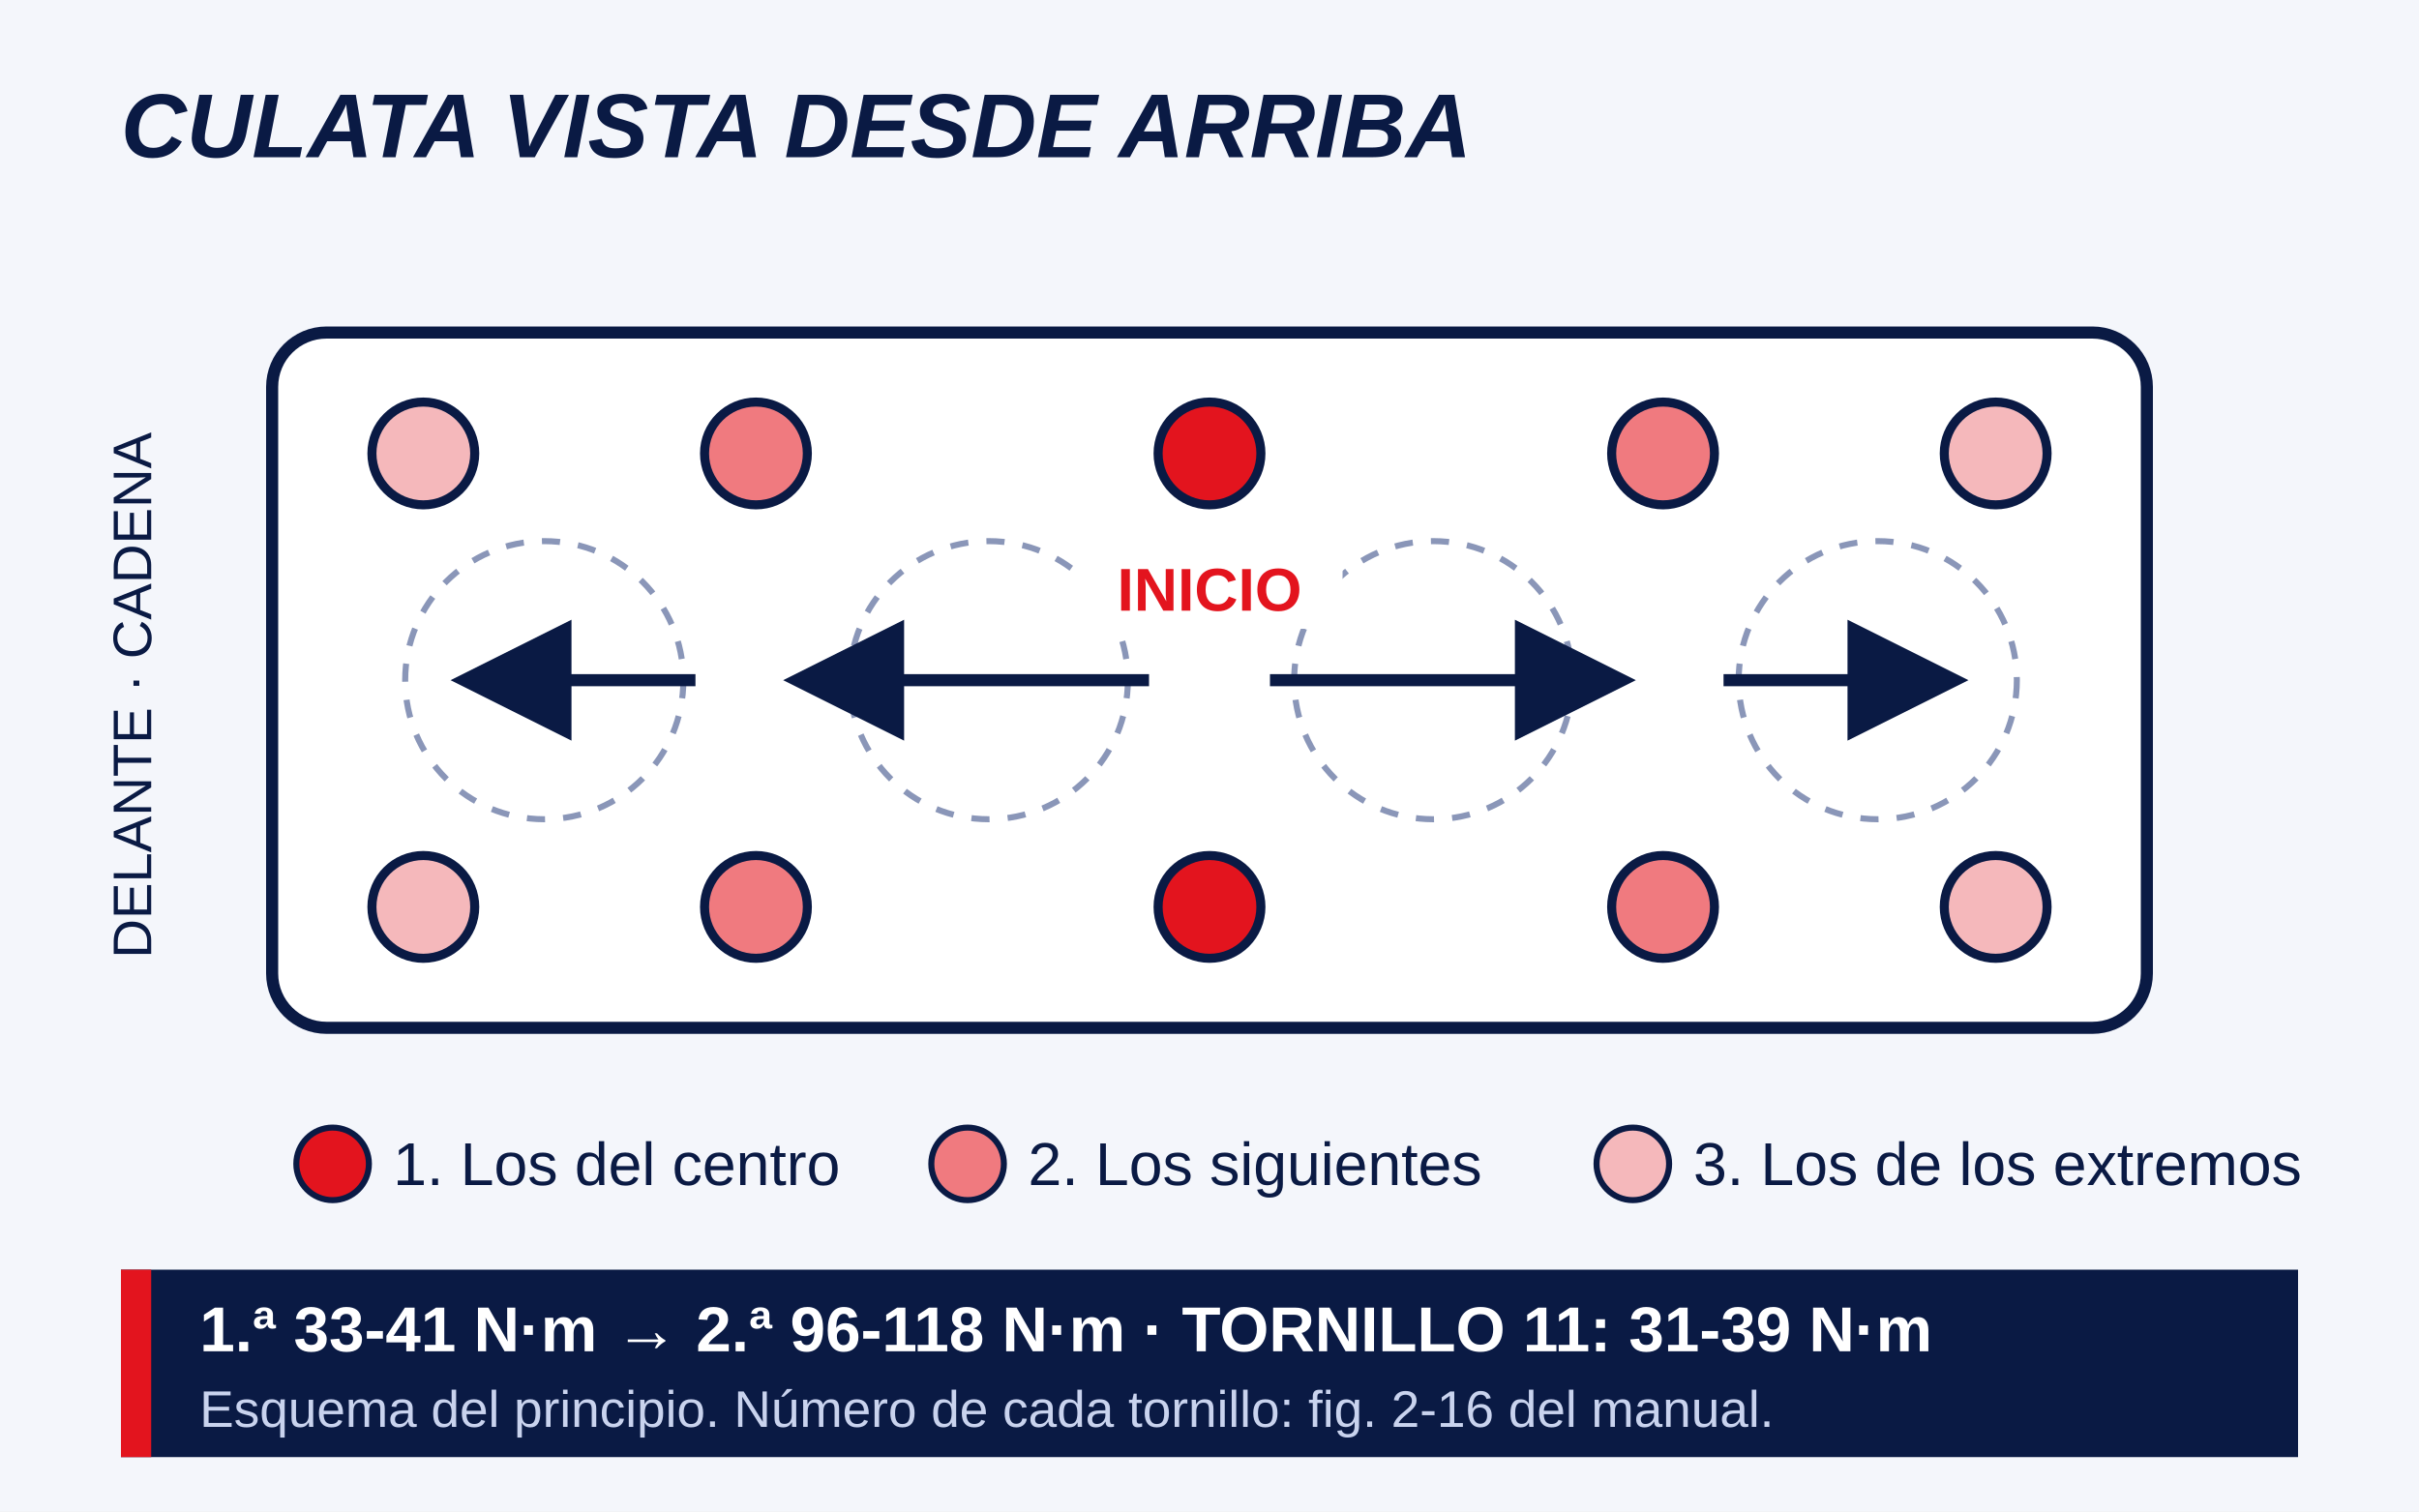
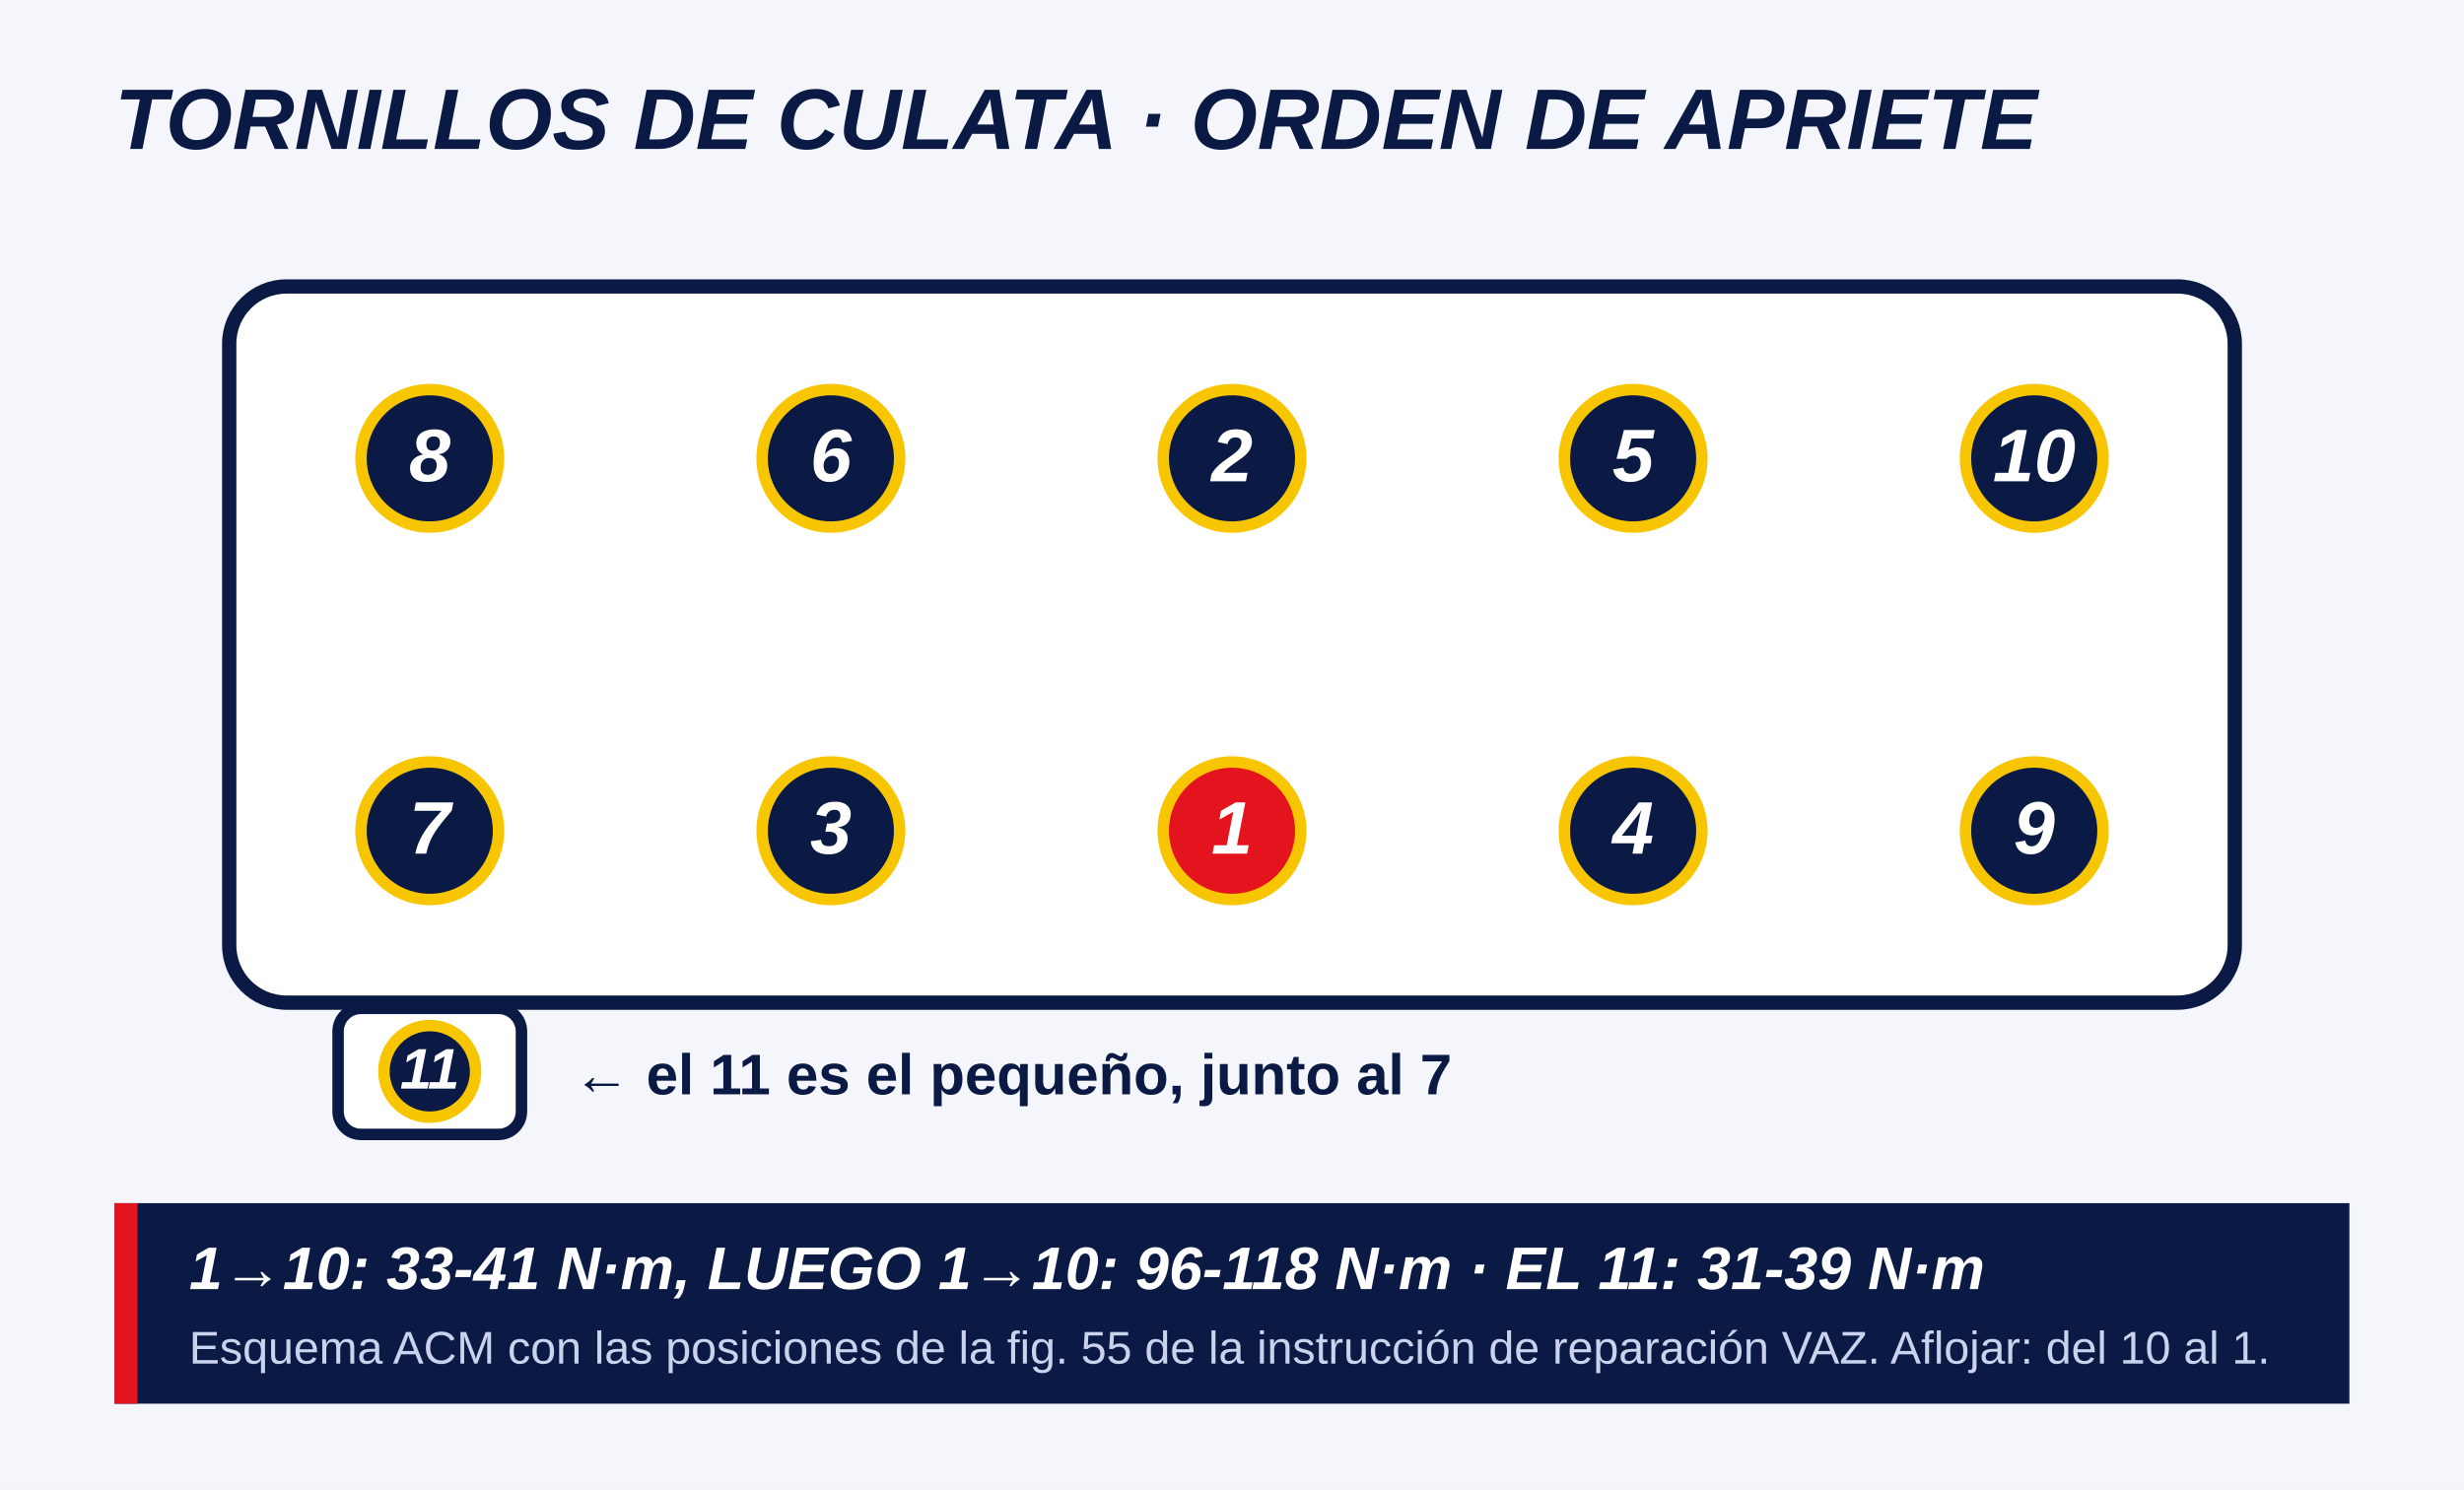
- <svg xmlns="http://www.w3.org/2000/svg" viewBox="0 0 800 500" font-family="Barlow Condensed,Arial Narrow,Arial,sans-serif">
-   <rect width="800" height="500" fill="#f4f6fb" />
-   <text x="40" y="52" font-size="30" font-weight="800" font-style="italic" fill="#0a1a44">CULATA VISTA DESDE ARRIBA</text>
-   <rect x="90" y="110" width="620" height="230" rx="18" fill="#fff" stroke="#0a1a44" stroke-width="4" />
-   <circle cx="180" cy="225" r="46" fill="none" stroke="#8a96b8" stroke-width="2" stroke-dasharray="6 6" />
-   <circle cx="327" cy="225" r="46" fill="none" stroke="#8a96b8" stroke-width="2" stroke-dasharray="6 6" />
-   <circle cx="474" cy="225" r="46" fill="none" stroke="#8a96b8" stroke-width="2" stroke-dasharray="6 6" />
-   <circle cx="621" cy="225" r="46" fill="none" stroke="#8a96b8" stroke-width="2" stroke-dasharray="6 6" />
-   <text x="50" y="230" font-size="18" fill="#0a1a44" transform="rotate(-90 50 230)" text-anchor="middle">DELANTE · CADENA</text>
-   <circle cx="140" cy="150" r="17" fill="#f5b8bb" stroke="#0a1a44" stroke-width="3" />
-   <circle cx="140" cy="300" r="17" fill="#f5b8bb" stroke="#0a1a44" stroke-width="3" />
-   <circle cx="250" cy="150" r="17" fill="#f07a7f" stroke="#0a1a44" stroke-width="3" />
-   <circle cx="250" cy="300" r="17" fill="#f07a7f" stroke="#0a1a44" stroke-width="3" />
-   <circle cx="400" cy="150" r="17" fill="#e3141e" stroke="#0a1a44" stroke-width="3" />
-   <circle cx="400" cy="300" r="17" fill="#e3141e" stroke="#0a1a44" stroke-width="3" />
-   <circle cx="550" cy="150" r="17" fill="#f07a7f" stroke="#0a1a44" stroke-width="3" />
-   <circle cx="550" cy="300" r="17" fill="#f07a7f" stroke="#0a1a44" stroke-width="3" />
-   <circle cx="660" cy="150" r="17" fill="#f5b8bb" stroke="#0a1a44" stroke-width="3" />
-   <circle cx="660" cy="300" r="17" fill="#f5b8bb" stroke="#0a1a44" stroke-width="3" />
-   <defs>
-     <marker id="a" markerWidth="10" markerHeight="10" refX="6" refY="5" orient="auto">
-       <path d="M0,0 L10,5 L0,10 z" fill="#0a1a44" />
-     </marker>
-   </defs>
-   <path d="M380 225 H275" stroke="#0a1a44" stroke-width="4" marker-end="url(#a)" />
-   <path d="M420 225 H525" stroke="#0a1a44" stroke-width="4" marker-end="url(#a)" />
-   <path d="M230 225 H165" stroke="#0a1a44" stroke-width="4" marker-end="url(#a)" />
-   <path d="M570 225 H635" stroke="#0a1a44" stroke-width="4" marker-end="url(#a)" />
-   <rect x="356" y="182" width="88" height="26" fill="#fff" />
-   <text x="400" y="202" font-size="20" font-weight="800" text-anchor="middle" fill="#e3141e">INICIO</text>
-   <circle cx="110" cy="385" r="12" fill="#e3141e" stroke="#0a1a44" stroke-width="2" />
-   <text x="130" y="392" font-size="20" fill="#0a1a44">1. Los del centro</text>
-   <circle cx="320" cy="385" r="12" fill="#f07a7f" stroke="#0a1a44" stroke-width="2" />
-   <text x="340" y="392" font-size="20" fill="#0a1a44">2. Los siguientes</text>
-   <circle cx="540" cy="385" r="12" fill="#f5b8bb" stroke="#0a1a44" stroke-width="2" />
-   <text x="560" y="392" font-size="20" fill="#0a1a44">3. Los de los extremos</text>
-   <rect x="40" y="420" width="720" height="62" fill="#0a1a44" />
-   <rect x="40" y="420" width="10" height="62" fill="#e3141e" />
-   <text x="66" y="447" font-size="21" font-weight="700" fill="#fff">1.ª 33-41 N·m  →  2.ª 96-118 N·m  ·  TORNILLO 11: 31-39 N·m</text>
-   <text x="66" y="472" font-size="17" fill="#c9d3ee">Esquema del principio. Número de cada tornillo: fig. 2-16 del manual.</text>
+ <svg xmlns="http://www.w3.org/2000/svg" viewBox="0 0 860 520" font-family="Barlow Condensed,Arial Narrow,Arial,sans-serif">
+   <rect width="860" height="520" fill="#f4f6fb" />
+   <text x="40" y="52" font-size="30" font-weight="800" font-style="italic" fill="#0a1a44">TORNILLOS DE CULATA · ORDEN DE APRIETE</text>
+   <rect x="80" y="100" width="700" height="250" rx="20" fill="#fff" stroke="#0a1a44" stroke-width="5" />
+   <circle cx="150" cy="160" r="24" fill="#0a1a44" stroke="#f7c600" stroke-width="4" />
+   <text x="150" y="168" font-size="26" font-weight="900" font-style="italic" fill="#fff" text-anchor="middle">8</text>
+   <circle cx="150" cy="290" r="24" fill="#0a1a44" stroke="#f7c600" stroke-width="4" />
+   <text x="150" y="298" font-size="26" font-weight="900" font-style="italic" fill="#fff" text-anchor="middle">7</text>
+   <circle cx="290" cy="160" r="24" fill="#0a1a44" stroke="#f7c600" stroke-width="4" />
+   <text x="290" y="168" font-size="26" font-weight="900" font-style="italic" fill="#fff" text-anchor="middle">6</text>
+   <circle cx="290" cy="290" r="24" fill="#0a1a44" stroke="#f7c600" stroke-width="4" />
+   <text x="290" y="298" font-size="26" font-weight="900" font-style="italic" fill="#fff" text-anchor="middle">3</text>
+   <circle cx="430" cy="160" r="24" fill="#0a1a44" stroke="#f7c600" stroke-width="4" />
+   <text x="430" y="168" font-size="26" font-weight="900" font-style="italic" fill="#fff" text-anchor="middle">2</text>
+   <circle cx="430" cy="290" r="24" fill="#e3141e" stroke="#f7c600" stroke-width="4" />
+   <text x="430" y="298" font-size="26" font-weight="900" font-style="italic" fill="#fff" text-anchor="middle">1</text>
+   <circle cx="570" cy="160" r="24" fill="#0a1a44" stroke="#f7c600" stroke-width="4" />
+   <text x="570" y="168" font-size="26" font-weight="900" font-style="italic" fill="#fff" text-anchor="middle">5</text>
+   <circle cx="570" cy="290" r="24" fill="#0a1a44" stroke="#f7c600" stroke-width="4" />
+   <text x="570" y="298" font-size="26" font-weight="900" font-style="italic" fill="#fff" text-anchor="middle">4</text>
+   <circle cx="710" cy="160" r="24" fill="#0a1a44" stroke="#f7c600" stroke-width="4" />
+   <text x="710" y="168" font-size="26" font-weight="900" font-style="italic" fill="#fff" text-anchor="middle">10</text>
+   <circle cx="710" cy="290" r="24" fill="#0a1a44" stroke="#f7c600" stroke-width="4" />
+   <text x="710" y="298" font-size="26" font-weight="900" font-style="italic" fill="#fff" text-anchor="middle">9</text>
+   <rect x="118" y="352" width="64" height="44" rx="8" fill="#fff" stroke="#0a1a44" stroke-width="4" />
+   <circle cx="150" cy="374" r="16" fill="#0a1a44" stroke="#f7c600" stroke-width="4" />
+   <text x="150" y="380" font-size="20" font-weight="900" font-style="italic" fill="#fff" text-anchor="middle">11</text>
+   <text x="200" y="382" font-size="20" font-weight="700" fill="#0a1a44">← el 11 es el pequeño, junto al 7</text>
+   <rect x="40" y="420" width="780" height="70" fill="#0a1a44" />
+   <rect x="40" y="420" width="8" height="70" fill="#e3141e" />
+   <text x="66" y="450" font-size="21" font-weight="800" font-style="italic" fill="#fff">1→10: 33-41 N·m, LUEGO 1→10: 96-118 N·m · EL 11: 31-39 N·m</text>
+   <text x="66" y="476" font-size="16" fill="#c9d3ee">Esquema ACM con las posiciones de la fig. 55 de la instrucción de reparación VAZ. Aflojar: del 10 al 1.</text>
</svg>
